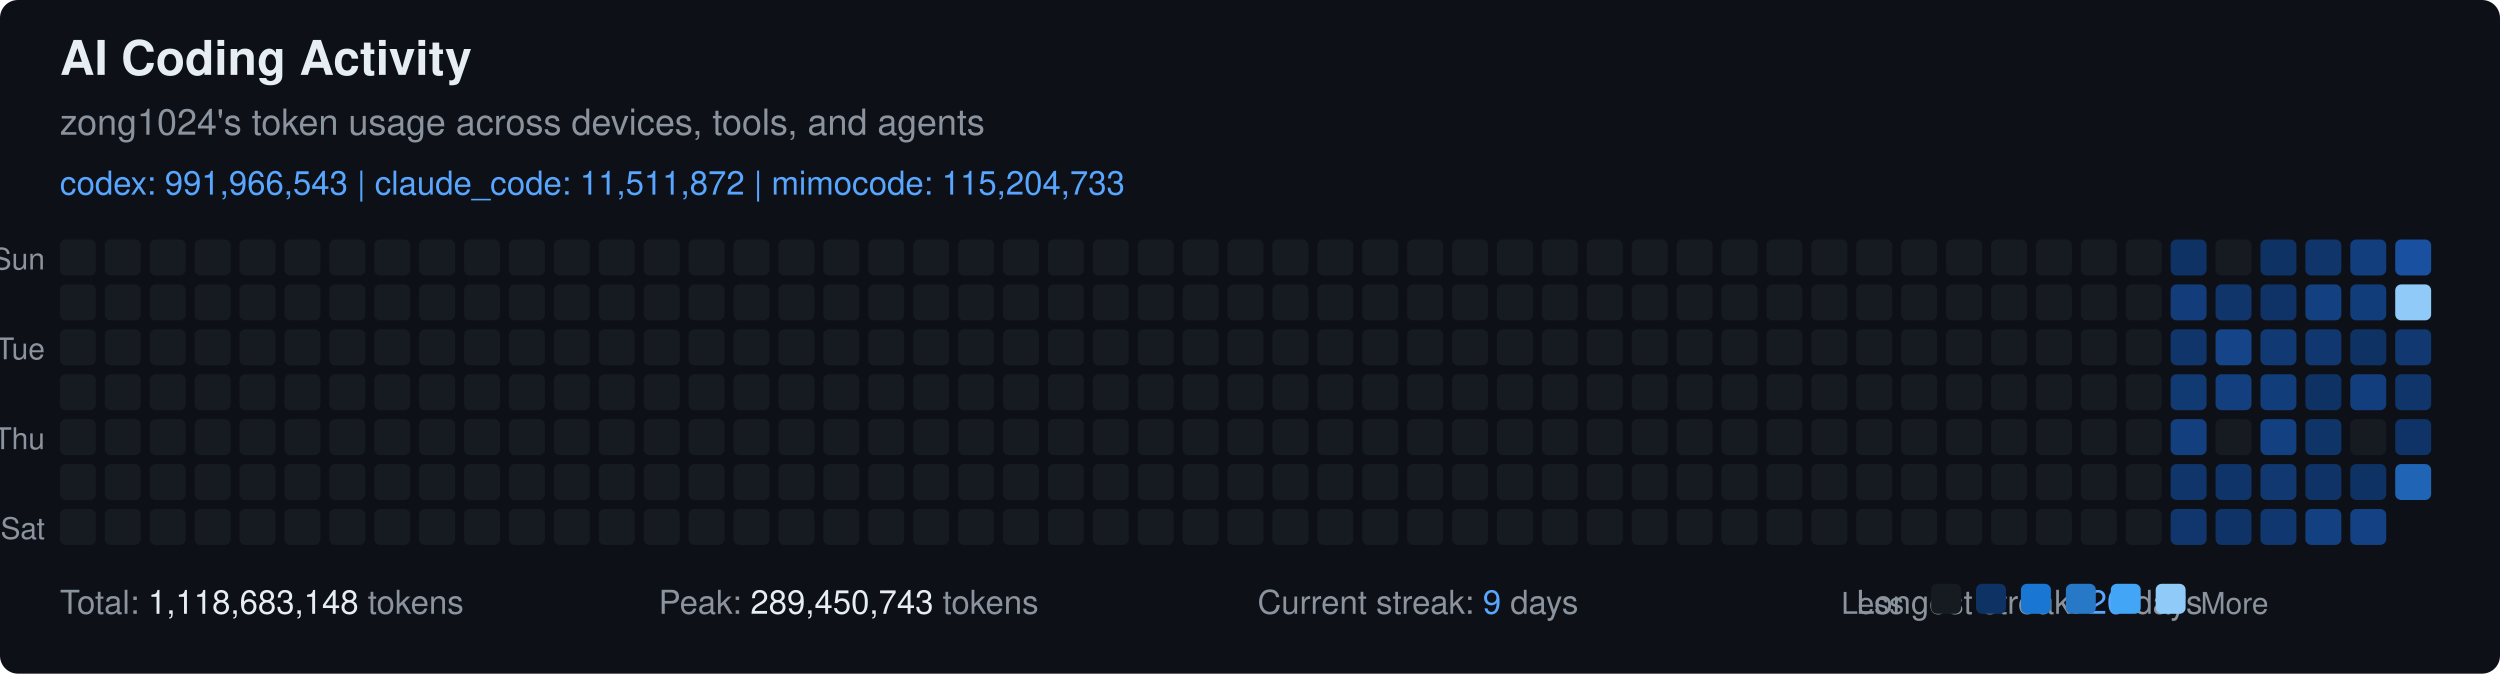
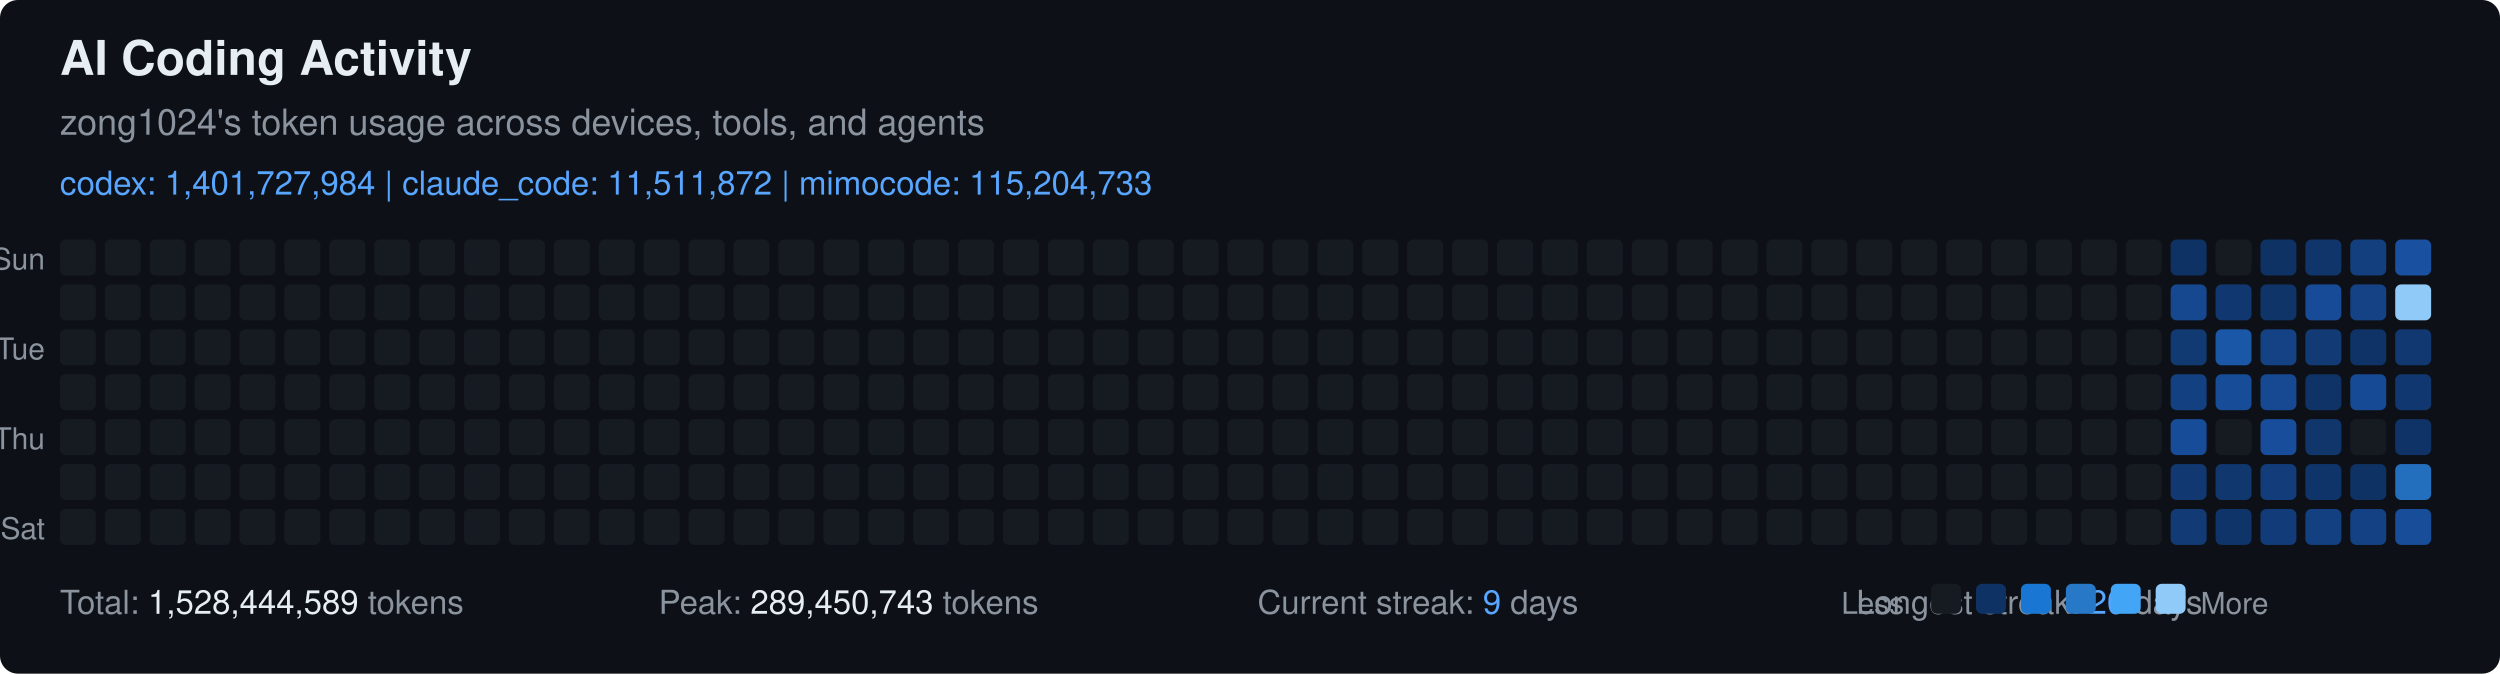
<svg xmlns="http://www.w3.org/2000/svg" width="835" height="225" viewBox="0 0 835 225" font-family="-apple-system, BlinkMacSystemFont, 'Segoe UI', Helvetica, Arial, sans-serif">
  <rect width="835" height="225" fill="#0d1117" rx="6" ry="6" />
  <text x="20" y="25" fill="#e6edf3" font-size="16" font-weight="600">
    AI Coding Activity
  </text>
  <text x="20" y="45" fill="#8b949e" font-size="12">
    zong1024's token usage across devices, tools, and agents
  </text>
  <text x="20" y="65" fill="#58a6ff" font-size="11">
-     codex: 991,966,543 | claude_code: 11,511,872 | mimocode: 115,204,733
+     codex: 1,401,727,984 | claude_code: 11,511,872 | mimocode: 115,204,733
  </text>
  <text x="15" y="90" fill="#8b949e" font-size="10" text-anchor="end">Sun</text>
  <text x="15" y="120" fill="#8b949e" font-size="10" text-anchor="end">Tue</text>
  <text x="15" y="150" fill="#8b949e" font-size="10" text-anchor="end">Thu</text>
  <text x="15" y="180" fill="#8b949e" font-size="10" text-anchor="end">Sat</text>
  <rect x="20" y="80" width="12" height="12" fill="#161b22" rx="2" ry="2" />
  <rect x="20" y="95" width="12" height="12" fill="#161b22" rx="2" ry="2" />
  <rect x="20" y="110" width="12" height="12" fill="#161b22" rx="2" ry="2" />
  <rect x="20" y="125" width="12" height="12" fill="#161b22" rx="2" ry="2" />
  <rect x="20" y="140" width="12" height="12" fill="#161b22" rx="2" ry="2" />
  <rect x="20" y="155" width="12" height="12" fill="#161b22" rx="2" ry="2" />
  <rect x="20" y="170" width="12" height="12" fill="#161b22" rx="2" ry="2" />
  <rect x="35" y="80" width="12" height="12" fill="#161b22" rx="2" ry="2" />
  <rect x="35" y="95" width="12" height="12" fill="#161b22" rx="2" ry="2" />
  <rect x="35" y="110" width="12" height="12" fill="#161b22" rx="2" ry="2" />
  <rect x="35" y="125" width="12" height="12" fill="#161b22" rx="2" ry="2" />
  <rect x="35" y="140" width="12" height="12" fill="#161b22" rx="2" ry="2" />
  <rect x="35" y="155" width="12" height="12" fill="#161b22" rx="2" ry="2" />
  <rect x="35" y="170" width="12" height="12" fill="#161b22" rx="2" ry="2" />
  <rect x="50" y="80" width="12" height="12" fill="#161b22" rx="2" ry="2" />
  <rect x="50" y="95" width="12" height="12" fill="#161b22" rx="2" ry="2" />
  <rect x="50" y="110" width="12" height="12" fill="#161b22" rx="2" ry="2" />
  <rect x="50" y="125" width="12" height="12" fill="#161b22" rx="2" ry="2" />
  <rect x="50" y="140" width="12" height="12" fill="#161b22" rx="2" ry="2" />
  <rect x="50" y="155" width="12" height="12" fill="#161b22" rx="2" ry="2" />
  <rect x="50" y="170" width="12" height="12" fill="#161b22" rx="2" ry="2" />
  <rect x="65" y="80" width="12" height="12" fill="#161b22" rx="2" ry="2" />
  <rect x="65" y="95" width="12" height="12" fill="#161b22" rx="2" ry="2" />
  <rect x="65" y="110" width="12" height="12" fill="#161b22" rx="2" ry="2" />
  <rect x="65" y="125" width="12" height="12" fill="#161b22" rx="2" ry="2" />
  <rect x="65" y="140" width="12" height="12" fill="#161b22" rx="2" ry="2" />
  <rect x="65" y="155" width="12" height="12" fill="#161b22" rx="2" ry="2" />
  <rect x="65" y="170" width="12" height="12" fill="#161b22" rx="2" ry="2" />
  <rect x="80" y="80" width="12" height="12" fill="#161b22" rx="2" ry="2" />
  <rect x="80" y="95" width="12" height="12" fill="#161b22" rx="2" ry="2" />
  <rect x="80" y="110" width="12" height="12" fill="#161b22" rx="2" ry="2" />
  <rect x="80" y="125" width="12" height="12" fill="#161b22" rx="2" ry="2" />
  <rect x="80" y="140" width="12" height="12" fill="#161b22" rx="2" ry="2" />
  <rect x="80" y="155" width="12" height="12" fill="#161b22" rx="2" ry="2" />
  <rect x="80" y="170" width="12" height="12" fill="#161b22" rx="2" ry="2" />
  <rect x="95" y="80" width="12" height="12" fill="#161b22" rx="2" ry="2" />
  <rect x="95" y="95" width="12" height="12" fill="#161b22" rx="2" ry="2" />
  <rect x="95" y="110" width="12" height="12" fill="#161b22" rx="2" ry="2" />
  <rect x="95" y="125" width="12" height="12" fill="#161b22" rx="2" ry="2" />
  <rect x="95" y="140" width="12" height="12" fill="#161b22" rx="2" ry="2" />
  <rect x="95" y="155" width="12" height="12" fill="#161b22" rx="2" ry="2" />
  <rect x="95" y="170" width="12" height="12" fill="#161b22" rx="2" ry="2" />
  <rect x="110" y="80" width="12" height="12" fill="#161b22" rx="2" ry="2" />
  <rect x="110" y="95" width="12" height="12" fill="#161b22" rx="2" ry="2" />
  <rect x="110" y="110" width="12" height="12" fill="#161b22" rx="2" ry="2" />
  <rect x="110" y="125" width="12" height="12" fill="#161b22" rx="2" ry="2" />
  <rect x="110" y="140" width="12" height="12" fill="#161b22" rx="2" ry="2" />
  <rect x="110" y="155" width="12" height="12" fill="#161b22" rx="2" ry="2" />
  <rect x="110" y="170" width="12" height="12" fill="#161b22" rx="2" ry="2" />
  <rect x="125" y="80" width="12" height="12" fill="#161b22" rx="2" ry="2" />
  <rect x="125" y="95" width="12" height="12" fill="#161b22" rx="2" ry="2" />
  <rect x="125" y="110" width="12" height="12" fill="#161b22" rx="2" ry="2" />
  <rect x="125" y="125" width="12" height="12" fill="#161b22" rx="2" ry="2" />
  <rect x="125" y="140" width="12" height="12" fill="#161b22" rx="2" ry="2" />
  <rect x="125" y="155" width="12" height="12" fill="#161b22" rx="2" ry="2" />
  <rect x="125" y="170" width="12" height="12" fill="#161b22" rx="2" ry="2" />
  <rect x="140" y="80" width="12" height="12" fill="#161b22" rx="2" ry="2" />
  <rect x="140" y="95" width="12" height="12" fill="#161b22" rx="2" ry="2" />
  <rect x="140" y="110" width="12" height="12" fill="#161b22" rx="2" ry="2" />
  <rect x="140" y="125" width="12" height="12" fill="#161b22" rx="2" ry="2" />
  <rect x="140" y="140" width="12" height="12" fill="#161b22" rx="2" ry="2" />
  <rect x="140" y="155" width="12" height="12" fill="#161b22" rx="2" ry="2" />
  <rect x="140" y="170" width="12" height="12" fill="#161b22" rx="2" ry="2" />
  <rect x="155" y="80" width="12" height="12" fill="#161b22" rx="2" ry="2" />
  <rect x="155" y="95" width="12" height="12" fill="#161b22" rx="2" ry="2" />
  <rect x="155" y="110" width="12" height="12" fill="#161b22" rx="2" ry="2" />
  <rect x="155" y="125" width="12" height="12" fill="#161b22" rx="2" ry="2" />
  <rect x="155" y="140" width="12" height="12" fill="#161b22" rx="2" ry="2" />
  <rect x="155" y="155" width="12" height="12" fill="#161b22" rx="2" ry="2" />
  <rect x="155" y="170" width="12" height="12" fill="#161b22" rx="2" ry="2" />
  <rect x="170" y="80" width="12" height="12" fill="#161b22" rx="2" ry="2" />
  <rect x="170" y="95" width="12" height="12" fill="#161b22" rx="2" ry="2" />
  <rect x="170" y="110" width="12" height="12" fill="#161b22" rx="2" ry="2" />
  <rect x="170" y="125" width="12" height="12" fill="#161b22" rx="2" ry="2" />
  <rect x="170" y="140" width="12" height="12" fill="#161b22" rx="2" ry="2" />
  <rect x="170" y="155" width="12" height="12" fill="#161b22" rx="2" ry="2" />
  <rect x="170" y="170" width="12" height="12" fill="#161b22" rx="2" ry="2" />
  <rect x="185" y="80" width="12" height="12" fill="#161b22" rx="2" ry="2" />
  <rect x="185" y="95" width="12" height="12" fill="#161b22" rx="2" ry="2" />
  <rect x="185" y="110" width="12" height="12" fill="#161b22" rx="2" ry="2" />
  <rect x="185" y="125" width="12" height="12" fill="#161b22" rx="2" ry="2" />
  <rect x="185" y="140" width="12" height="12" fill="#161b22" rx="2" ry="2" />
  <rect x="185" y="155" width="12" height="12" fill="#161b22" rx="2" ry="2" />
  <rect x="185" y="170" width="12" height="12" fill="#161b22" rx="2" ry="2" />
  <rect x="200" y="80" width="12" height="12" fill="#161b22" rx="2" ry="2" />
  <rect x="200" y="95" width="12" height="12" fill="#161b22" rx="2" ry="2" />
  <rect x="200" y="110" width="12" height="12" fill="#161b22" rx="2" ry="2" />
  <rect x="200" y="125" width="12" height="12" fill="#161b22" rx="2" ry="2" />
  <rect x="200" y="140" width="12" height="12" fill="#161b22" rx="2" ry="2" />
  <rect x="200" y="155" width="12" height="12" fill="#161b22" rx="2" ry="2" />
  <rect x="200" y="170" width="12" height="12" fill="#161b22" rx="2" ry="2" />
  <rect x="215" y="80" width="12" height="12" fill="#161b22" rx="2" ry="2" />
  <rect x="215" y="95" width="12" height="12" fill="#161b22" rx="2" ry="2" />
  <rect x="215" y="110" width="12" height="12" fill="#161b22" rx="2" ry="2" />
  <rect x="215" y="125" width="12" height="12" fill="#161b22" rx="2" ry="2" />
  <rect x="215" y="140" width="12" height="12" fill="#161b22" rx="2" ry="2" />
  <rect x="215" y="155" width="12" height="12" fill="#161b22" rx="2" ry="2" />
  <rect x="215" y="170" width="12" height="12" fill="#161b22" rx="2" ry="2" />
  <rect x="230" y="80" width="12" height="12" fill="#161b22" rx="2" ry="2" />
  <rect x="230" y="95" width="12" height="12" fill="#161b22" rx="2" ry="2" />
  <rect x="230" y="110" width="12" height="12" fill="#161b22" rx="2" ry="2" />
  <rect x="230" y="125" width="12" height="12" fill="#161b22" rx="2" ry="2" />
  <rect x="230" y="140" width="12" height="12" fill="#161b22" rx="2" ry="2" />
  <rect x="230" y="155" width="12" height="12" fill="#161b22" rx="2" ry="2" />
  <rect x="230" y="170" width="12" height="12" fill="#161b22" rx="2" ry="2" />
  <rect x="245" y="80" width="12" height="12" fill="#161b22" rx="2" ry="2" />
  <rect x="245" y="95" width="12" height="12" fill="#161b22" rx="2" ry="2" />
  <rect x="245" y="110" width="12" height="12" fill="#161b22" rx="2" ry="2" />
  <rect x="245" y="125" width="12" height="12" fill="#161b22" rx="2" ry="2" />
  <rect x="245" y="140" width="12" height="12" fill="#161b22" rx="2" ry="2" />
  <rect x="245" y="155" width="12" height="12" fill="#161b22" rx="2" ry="2" />
  <rect x="245" y="170" width="12" height="12" fill="#161b22" rx="2" ry="2" />
  <rect x="260" y="80" width="12" height="12" fill="#161b22" rx="2" ry="2" />
  <rect x="260" y="95" width="12" height="12" fill="#161b22" rx="2" ry="2" />
  <rect x="260" y="110" width="12" height="12" fill="#161b22" rx="2" ry="2" />
  <rect x="260" y="125" width="12" height="12" fill="#161b22" rx="2" ry="2" />
  <rect x="260" y="140" width="12" height="12" fill="#161b22" rx="2" ry="2" />
  <rect x="260" y="155" width="12" height="12" fill="#161b22" rx="2" ry="2" />
  <rect x="260" y="170" width="12" height="12" fill="#161b22" rx="2" ry="2" />
  <rect x="275" y="80" width="12" height="12" fill="#161b22" rx="2" ry="2" />
  <rect x="275" y="95" width="12" height="12" fill="#161b22" rx="2" ry="2" />
  <rect x="275" y="110" width="12" height="12" fill="#161b22" rx="2" ry="2" />
  <rect x="275" y="125" width="12" height="12" fill="#161b22" rx="2" ry="2" />
  <rect x="275" y="140" width="12" height="12" fill="#161b22" rx="2" ry="2" />
  <rect x="275" y="155" width="12" height="12" fill="#161b22" rx="2" ry="2" />
  <rect x="275" y="170" width="12" height="12" fill="#161b22" rx="2" ry="2" />
  <rect x="290" y="80" width="12" height="12" fill="#161b22" rx="2" ry="2" />
  <rect x="290" y="95" width="12" height="12" fill="#161b22" rx="2" ry="2" />
  <rect x="290" y="110" width="12" height="12" fill="#161b22" rx="2" ry="2" />
  <rect x="290" y="125" width="12" height="12" fill="#161b22" rx="2" ry="2" />
  <rect x="290" y="140" width="12" height="12" fill="#161b22" rx="2" ry="2" />
  <rect x="290" y="155" width="12" height="12" fill="#161b22" rx="2" ry="2" />
  <rect x="290" y="170" width="12" height="12" fill="#161b22" rx="2" ry="2" />
  <rect x="305" y="80" width="12" height="12" fill="#161b22" rx="2" ry="2" />
  <rect x="305" y="95" width="12" height="12" fill="#161b22" rx="2" ry="2" />
  <rect x="305" y="110" width="12" height="12" fill="#161b22" rx="2" ry="2" />
  <rect x="305" y="125" width="12" height="12" fill="#161b22" rx="2" ry="2" />
  <rect x="305" y="140" width="12" height="12" fill="#161b22" rx="2" ry="2" />
  <rect x="305" y="155" width="12" height="12" fill="#161b22" rx="2" ry="2" />
  <rect x="305" y="170" width="12" height="12" fill="#161b22" rx="2" ry="2" />
  <rect x="320" y="80" width="12" height="12" fill="#161b22" rx="2" ry="2" />
  <rect x="320" y="95" width="12" height="12" fill="#161b22" rx="2" ry="2" />
  <rect x="320" y="110" width="12" height="12" fill="#161b22" rx="2" ry="2" />
  <rect x="320" y="125" width="12" height="12" fill="#161b22" rx="2" ry="2" />
  <rect x="320" y="140" width="12" height="12" fill="#161b22" rx="2" ry="2" />
  <rect x="320" y="155" width="12" height="12" fill="#161b22" rx="2" ry="2" />
  <rect x="320" y="170" width="12" height="12" fill="#161b22" rx="2" ry="2" />
  <rect x="335" y="80" width="12" height="12" fill="#161b22" rx="2" ry="2" />
  <rect x="335" y="95" width="12" height="12" fill="#161b22" rx="2" ry="2" />
  <rect x="335" y="110" width="12" height="12" fill="#161b22" rx="2" ry="2" />
  <rect x="335" y="125" width="12" height="12" fill="#161b22" rx="2" ry="2" />
  <rect x="335" y="140" width="12" height="12" fill="#161b22" rx="2" ry="2" />
  <rect x="335" y="155" width="12" height="12" fill="#161b22" rx="2" ry="2" />
  <rect x="335" y="170" width="12" height="12" fill="#161b22" rx="2" ry="2" />
  <rect x="350" y="80" width="12" height="12" fill="#161b22" rx="2" ry="2" />
  <rect x="350" y="95" width="12" height="12" fill="#161b22" rx="2" ry="2" />
  <rect x="350" y="110" width="12" height="12" fill="#161b22" rx="2" ry="2" />
  <rect x="350" y="125" width="12" height="12" fill="#161b22" rx="2" ry="2" />
  <rect x="350" y="140" width="12" height="12" fill="#161b22" rx="2" ry="2" />
  <rect x="350" y="155" width="12" height="12" fill="#161b22" rx="2" ry="2" />
  <rect x="350" y="170" width="12" height="12" fill="#161b22" rx="2" ry="2" />
  <rect x="365" y="80" width="12" height="12" fill="#161b22" rx="2" ry="2" />
  <rect x="365" y="95" width="12" height="12" fill="#161b22" rx="2" ry="2" />
  <rect x="365" y="110" width="12" height="12" fill="#161b22" rx="2" ry="2" />
  <rect x="365" y="125" width="12" height="12" fill="#161b22" rx="2" ry="2" />
  <rect x="365" y="140" width="12" height="12" fill="#161b22" rx="2" ry="2" />
  <rect x="365" y="155" width="12" height="12" fill="#161b22" rx="2" ry="2" />
  <rect x="365" y="170" width="12" height="12" fill="#161b22" rx="2" ry="2" />
  <rect x="380" y="80" width="12" height="12" fill="#161b22" rx="2" ry="2" />
  <rect x="380" y="95" width="12" height="12" fill="#161b22" rx="2" ry="2" />
  <rect x="380" y="110" width="12" height="12" fill="#161b22" rx="2" ry="2" />
  <rect x="380" y="125" width="12" height="12" fill="#161b22" rx="2" ry="2" />
  <rect x="380" y="140" width="12" height="12" fill="#161b22" rx="2" ry="2" />
  <rect x="380" y="155" width="12" height="12" fill="#161b22" rx="2" ry="2" />
  <rect x="380" y="170" width="12" height="12" fill="#161b22" rx="2" ry="2" />
  <rect x="395" y="80" width="12" height="12" fill="#161b22" rx="2" ry="2" />
  <rect x="395" y="95" width="12" height="12" fill="#161b22" rx="2" ry="2" />
  <rect x="395" y="110" width="12" height="12" fill="#161b22" rx="2" ry="2" />
  <rect x="395" y="125" width="12" height="12" fill="#161b22" rx="2" ry="2" />
  <rect x="395" y="140" width="12" height="12" fill="#161b22" rx="2" ry="2" />
  <rect x="395" y="155" width="12" height="12" fill="#161b22" rx="2" ry="2" />
  <rect x="395" y="170" width="12" height="12" fill="#161b22" rx="2" ry="2" />
  <rect x="410" y="80" width="12" height="12" fill="#161b22" rx="2" ry="2" />
  <rect x="410" y="95" width="12" height="12" fill="#161b22" rx="2" ry="2" />
  <rect x="410" y="110" width="12" height="12" fill="#161b22" rx="2" ry="2" />
  <rect x="410" y="125" width="12" height="12" fill="#161b22" rx="2" ry="2" />
  <rect x="410" y="140" width="12" height="12" fill="#161b22" rx="2" ry="2" />
  <rect x="410" y="155" width="12" height="12" fill="#161b22" rx="2" ry="2" />
  <rect x="410" y="170" width="12" height="12" fill="#161b22" rx="2" ry="2" />
  <rect x="425" y="80" width="12" height="12" fill="#161b22" rx="2" ry="2" />
  <rect x="425" y="95" width="12" height="12" fill="#161b22" rx="2" ry="2" />
  <rect x="425" y="110" width="12" height="12" fill="#161b22" rx="2" ry="2" />
  <rect x="425" y="125" width="12" height="12" fill="#161b22" rx="2" ry="2" />
  <rect x="425" y="140" width="12" height="12" fill="#161b22" rx="2" ry="2" />
  <rect x="425" y="155" width="12" height="12" fill="#161b22" rx="2" ry="2" />
  <rect x="425" y="170" width="12" height="12" fill="#161b22" rx="2" ry="2" />
  <rect x="440" y="80" width="12" height="12" fill="#161b22" rx="2" ry="2" />
  <rect x="440" y="95" width="12" height="12" fill="#161b22" rx="2" ry="2" />
  <rect x="440" y="110" width="12" height="12" fill="#161b22" rx="2" ry="2" />
  <rect x="440" y="125" width="12" height="12" fill="#161b22" rx="2" ry="2" />
  <rect x="440" y="140" width="12" height="12" fill="#161b22" rx="2" ry="2" />
  <rect x="440" y="155" width="12" height="12" fill="#161b22" rx="2" ry="2" />
  <rect x="440" y="170" width="12" height="12" fill="#161b22" rx="2" ry="2" />
  <rect x="455" y="80" width="12" height="12" fill="#161b22" rx="2" ry="2" />
  <rect x="455" y="95" width="12" height="12" fill="#161b22" rx="2" ry="2" />
  <rect x="455" y="110" width="12" height="12" fill="#161b22" rx="2" ry="2" />
  <rect x="455" y="125" width="12" height="12" fill="#161b22" rx="2" ry="2" />
  <rect x="455" y="140" width="12" height="12" fill="#161b22" rx="2" ry="2" />
  <rect x="455" y="155" width="12" height="12" fill="#161b22" rx="2" ry="2" />
  <rect x="455" y="170" width="12" height="12" fill="#161b22" rx="2" ry="2" />
  <rect x="470" y="80" width="12" height="12" fill="#161b22" rx="2" ry="2" />
  <rect x="470" y="95" width="12" height="12" fill="#161b22" rx="2" ry="2" />
  <rect x="470" y="110" width="12" height="12" fill="#161b22" rx="2" ry="2" />
  <rect x="470" y="125" width="12" height="12" fill="#161b22" rx="2" ry="2" />
  <rect x="470" y="140" width="12" height="12" fill="#161b22" rx="2" ry="2" />
  <rect x="470" y="155" width="12" height="12" fill="#161b22" rx="2" ry="2" />
  <rect x="470" y="170" width="12" height="12" fill="#161b22" rx="2" ry="2" />
  <rect x="485" y="80" width="12" height="12" fill="#161b22" rx="2" ry="2" />
  <rect x="485" y="95" width="12" height="12" fill="#161b22" rx="2" ry="2" />
  <rect x="485" y="110" width="12" height="12" fill="#161b22" rx="2" ry="2" />
  <rect x="485" y="125" width="12" height="12" fill="#161b22" rx="2" ry="2" />
  <rect x="485" y="140" width="12" height="12" fill="#161b22" rx="2" ry="2" />
  <rect x="485" y="155" width="12" height="12" fill="#161b22" rx="2" ry="2" />
  <rect x="485" y="170" width="12" height="12" fill="#161b22" rx="2" ry="2" />
  <rect x="500" y="80" width="12" height="12" fill="#161b22" rx="2" ry="2" />
  <rect x="500" y="95" width="12" height="12" fill="#161b22" rx="2" ry="2" />
  <rect x="500" y="110" width="12" height="12" fill="#161b22" rx="2" ry="2" />
  <rect x="500" y="125" width="12" height="12" fill="#161b22" rx="2" ry="2" />
  <rect x="500" y="140" width="12" height="12" fill="#161b22" rx="2" ry="2" />
  <rect x="500" y="155" width="12" height="12" fill="#161b22" rx="2" ry="2" />
  <rect x="500" y="170" width="12" height="12" fill="#161b22" rx="2" ry="2" />
  <rect x="515" y="80" width="12" height="12" fill="#161b22" rx="2" ry="2" />
  <rect x="515" y="95" width="12" height="12" fill="#161b22" rx="2" ry="2" />
  <rect x="515" y="110" width="12" height="12" fill="#161b22" rx="2" ry="2" />
  <rect x="515" y="125" width="12" height="12" fill="#161b22" rx="2" ry="2" />
  <rect x="515" y="140" width="12" height="12" fill="#161b22" rx="2" ry="2" />
  <rect x="515" y="155" width="12" height="12" fill="#161b22" rx="2" ry="2" />
  <rect x="515" y="170" width="12" height="12" fill="#161b22" rx="2" ry="2" />
  <rect x="530" y="80" width="12" height="12" fill="#161b22" rx="2" ry="2" />
  <rect x="530" y="95" width="12" height="12" fill="#161b22" rx="2" ry="2" />
  <rect x="530" y="110" width="12" height="12" fill="#161b22" rx="2" ry="2" />
  <rect x="530" y="125" width="12" height="12" fill="#161b22" rx="2" ry="2" />
  <rect x="530" y="140" width="12" height="12" fill="#161b22" rx="2" ry="2" />
  <rect x="530" y="155" width="12" height="12" fill="#161b22" rx="2" ry="2" />
  <rect x="530" y="170" width="12" height="12" fill="#161b22" rx="2" ry="2" />
  <rect x="545" y="80" width="12" height="12" fill="#161b22" rx="2" ry="2" />
  <rect x="545" y="95" width="12" height="12" fill="#161b22" rx="2" ry="2" />
  <rect x="545" y="110" width="12" height="12" fill="#161b22" rx="2" ry="2" />
  <rect x="545" y="125" width="12" height="12" fill="#161b22" rx="2" ry="2" />
  <rect x="545" y="140" width="12" height="12" fill="#161b22" rx="2" ry="2" />
  <rect x="545" y="155" width="12" height="12" fill="#161b22" rx="2" ry="2" />
  <rect x="545" y="170" width="12" height="12" fill="#161b22" rx="2" ry="2" />
  <rect x="560" y="80" width="12" height="12" fill="#161b22" rx="2" ry="2" />
  <rect x="560" y="95" width="12" height="12" fill="#161b22" rx="2" ry="2" />
  <rect x="560" y="110" width="12" height="12" fill="#161b22" rx="2" ry="2" />
  <rect x="560" y="125" width="12" height="12" fill="#161b22" rx="2" ry="2" />
  <rect x="560" y="140" width="12" height="12" fill="#161b22" rx="2" ry="2" />
  <rect x="560" y="155" width="12" height="12" fill="#161b22" rx="2" ry="2" />
  <rect x="560" y="170" width="12" height="12" fill="#161b22" rx="2" ry="2" />
  <rect x="575" y="80" width="12" height="12" fill="#161b22" rx="2" ry="2" />
  <rect x="575" y="95" width="12" height="12" fill="#161b22" rx="2" ry="2" />
  <rect x="575" y="110" width="12" height="12" fill="#161b22" rx="2" ry="2" />
  <rect x="575" y="125" width="12" height="12" fill="#161b22" rx="2" ry="2" />
  <rect x="575" y="140" width="12" height="12" fill="#161b22" rx="2" ry="2" />
  <rect x="575" y="155" width="12" height="12" fill="#161b22" rx="2" ry="2" />
  <rect x="575" y="170" width="12" height="12" fill="#161b22" rx="2" ry="2" />
  <rect x="590" y="80" width="12" height="12" fill="#161b22" rx="2" ry="2" />
  <rect x="590" y="95" width="12" height="12" fill="#161b22" rx="2" ry="2" />
  <rect x="590" y="110" width="12" height="12" fill="#161b22" rx="2" ry="2" />
  <rect x="590" y="125" width="12" height="12" fill="#161b22" rx="2" ry="2" />
  <rect x="590" y="140" width="12" height="12" fill="#161b22" rx="2" ry="2" />
  <rect x="590" y="155" width="12" height="12" fill="#161b22" rx="2" ry="2" />
  <rect x="590" y="170" width="12" height="12" fill="#161b22" rx="2" ry="2" />
  <rect x="605" y="80" width="12" height="12" fill="#161b22" rx="2" ry="2" />
  <rect x="605" y="95" width="12" height="12" fill="#161b22" rx="2" ry="2" />
  <rect x="605" y="110" width="12" height="12" fill="#161b22" rx="2" ry="2" />
  <rect x="605" y="125" width="12" height="12" fill="#161b22" rx="2" ry="2" />
  <rect x="605" y="140" width="12" height="12" fill="#161b22" rx="2" ry="2" />
  <rect x="605" y="155" width="12" height="12" fill="#161b22" rx="2" ry="2" />
  <rect x="605" y="170" width="12" height="12" fill="#161b22" rx="2" ry="2" />
  <rect x="620" y="80" width="12" height="12" fill="#161b22" rx="2" ry="2" />
  <rect x="620" y="95" width="12" height="12" fill="#161b22" rx="2" ry="2" />
  <rect x="620" y="110" width="12" height="12" fill="#161b22" rx="2" ry="2" />
  <rect x="620" y="125" width="12" height="12" fill="#161b22" rx="2" ry="2" />
  <rect x="620" y="140" width="12" height="12" fill="#161b22" rx="2" ry="2" />
  <rect x="620" y="155" width="12" height="12" fill="#161b22" rx="2" ry="2" />
  <rect x="620" y="170" width="12" height="12" fill="#161b22" rx="2" ry="2" />
  <rect x="635" y="80" width="12" height="12" fill="#161b22" rx="2" ry="2" />
  <rect x="635" y="95" width="12" height="12" fill="#161b22" rx="2" ry="2" />
  <rect x="635" y="110" width="12" height="12" fill="#161b22" rx="2" ry="2" />
  <rect x="635" y="125" width="12" height="12" fill="#161b22" rx="2" ry="2" />
  <rect x="635" y="140" width="12" height="12" fill="#161b22" rx="2" ry="2" />
  <rect x="635" y="155" width="12" height="12" fill="#161b22" rx="2" ry="2" />
  <rect x="635" y="170" width="12" height="12" fill="#161b22" rx="2" ry="2" />
  <rect x="650" y="80" width="12" height="12" fill="#161b22" rx="2" ry="2" />
  <rect x="650" y="95" width="12" height="12" fill="#161b22" rx="2" ry="2" />
  <rect x="650" y="110" width="12" height="12" fill="#161b22" rx="2" ry="2" />
  <rect x="650" y="125" width="12" height="12" fill="#161b22" rx="2" ry="2" />
  <rect x="650" y="140" width="12" height="12" fill="#161b22" rx="2" ry="2" />
  <rect x="650" y="155" width="12" height="12" fill="#161b22" rx="2" ry="2" />
  <rect x="650" y="170" width="12" height="12" fill="#161b22" rx="2" ry="2" />
  <rect x="665" y="80" width="12" height="12" fill="#161b22" rx="2" ry="2" />
  <rect x="665" y="95" width="12" height="12" fill="#161b22" rx="2" ry="2" />
  <rect x="665" y="110" width="12" height="12" fill="#161b22" rx="2" ry="2" />
  <rect x="665" y="125" width="12" height="12" fill="#161b22" rx="2" ry="2" />
  <rect x="665" y="140" width="12" height="12" fill="#161b22" rx="2" ry="2" />
  <rect x="665" y="155" width="12" height="12" fill="#161b22" rx="2" ry="2" />
  <rect x="665" y="170" width="12" height="12" fill="#161b22" rx="2" ry="2" />
  <rect x="680" y="80" width="12" height="12" fill="#161b22" rx="2" ry="2" />
  <rect x="680" y="95" width="12" height="12" fill="#161b22" rx="2" ry="2" />
  <rect x="680" y="110" width="12" height="12" fill="#161b22" rx="2" ry="2" />
  <rect x="680" y="125" width="12" height="12" fill="#161b22" rx="2" ry="2" />
  <rect x="680" y="140" width="12" height="12" fill="#161b22" rx="2" ry="2" />
  <rect x="680" y="155" width="12" height="12" fill="#161b22" rx="2" ry="2" />
  <rect x="680" y="170" width="12" height="12" fill="#161b22" rx="2" ry="2" />
  <rect x="695" y="80" width="12" height="12" fill="#161b22" rx="2" ry="2" />
  <rect x="695" y="95" width="12" height="12" fill="#161b22" rx="2" ry="2" />
  <rect x="695" y="110" width="12" height="12" fill="#161b22" rx="2" ry="2" />
  <rect x="695" y="125" width="12" height="12" fill="#161b22" rx="2" ry="2" />
  <rect x="695" y="140" width="12" height="12" fill="#161b22" rx="2" ry="2" />
  <rect x="695" y="155" width="12" height="12" fill="#161b22" rx="2" ry="2" />
  <rect x="695" y="170" width="12" height="12" fill="#161b22" rx="2" ry="2" />
  <rect x="710" y="80" width="12" height="12" fill="#161b22" rx="2" ry="2" />
  <rect x="710" y="95" width="12" height="12" fill="#161b22" rx="2" ry="2" />
  <rect x="710" y="110" width="12" height="12" fill="#161b22" rx="2" ry="2" />
  <rect x="710" y="125" width="12" height="12" fill="#161b22" rx="2" ry="2" />
  <rect x="710" y="140" width="12" height="12" fill="#161b22" rx="2" ry="2" />
  <rect x="710" y="155" width="12" height="12" fill="#161b22" rx="2" ry="2" />
  <rect x="710" y="170" width="12" height="12" fill="#161b22" rx="2" ry="2" />
  <rect x="725" y="80" width="12" height="12" fill="#0f3264" rx="2" ry="2" />
-   <rect x="725" y="95" width="12" height="12" fill="#123d7a" rx="2" ry="2" />
-   <rect x="725" y="110" width="12" height="12" fill="#10356b" rx="2" ry="2" />
-   <rect x="725" y="125" width="12" height="12" fill="#113972" rx="2" ry="2" />
-   <rect x="725" y="140" width="12" height="12" fill="#133f7f" rx="2" ry="2" />
-   <rect x="725" y="155" width="12" height="12" fill="#10356b" rx="2" ry="2" />
-   <rect x="725" y="170" width="12" height="12" fill="#10366d" rx="2" ry="2" />
+   <rect x="725" y="95" width="12" height="12" fill="#164890" rx="2" ry="2" />
+   <rect x="725" y="110" width="12" height="12" fill="#113972" rx="2" ry="2" />
+   <rect x="725" y="125" width="12" height="12" fill="#134081" rx="2" ry="2" />
+   <rect x="725" y="140" width="12" height="12" fill="#174c99" rx="2" ry="2" />
+   <rect x="725" y="155" width="12" height="12" fill="#113871" rx="2" ry="2" />
+   <rect x="725" y="170" width="12" height="12" fill="#123b76" rx="2" ry="2" />
  <rect x="740" y="80" width="12" height="12" fill="#161b22" rx="2" ry="2" />
-   <rect x="740" y="95" width="12" height="12" fill="#10356a" rx="2" ry="2" />
-   <rect x="740" y="110" width="12" height="12" fill="#154489" rx="2" ry="2" />
-   <rect x="740" y="125" width="12" height="12" fill="#133f7f" rx="2" ry="2" />
+   <rect x="740" y="95" width="12" height="12" fill="#10376f" rx="2" ry="2" />
+   <rect x="740" y="110" width="12" height="12" fill="#1b57a7" rx="2" ry="2" />
+   <rect x="740" y="125" width="12" height="12" fill="#174c99" rx="2" ry="2" />
  <rect x="740" y="140" width="12" height="12" fill="#161b22" rx="2" ry="2" />
-   <rect x="740" y="155" width="12" height="12" fill="#0f3469" rx="2" ry="2" />
-   <rect x="740" y="170" width="12" height="12" fill="#0f3366" rx="2" ry="2" />
+   <rect x="740" y="155" width="12" height="12" fill="#10376e" rx="2" ry="2" />
+   <rect x="740" y="170" width="12" height="12" fill="#0f3469" rx="2" ry="2" />
  <rect x="755" y="80" width="12" height="12" fill="#0f3264" rx="2" ry="2" />
-   <rect x="755" y="95" width="12" height="12" fill="#0f3366" rx="2" ry="2" />
-   <rect x="755" y="110" width="12" height="12" fill="#113a74" rx="2" ry="2" />
-   <rect x="755" y="125" width="12" height="12" fill="#123d7b" rx="2" ry="2" />
-   <rect x="755" y="140" width="12" height="12" fill="#134080" rx="2" ry="2" />
-   <rect x="755" y="155" width="12" height="12" fill="#113870" rx="2" ry="2" />
-   <rect x="755" y="170" width="12" height="12" fill="#10376f" rx="2" ry="2" />
+   <rect x="755" y="95" width="12" height="12" fill="#0f3468" rx="2" ry="2" />
+   <rect x="755" y="110" width="12" height="12" fill="#144284" rx="2" ry="2" />
+   <rect x="755" y="125" width="12" height="12" fill="#164992" rx="2" ry="2" />
+   <rect x="755" y="140" width="12" height="12" fill="#184d9b" rx="2" ry="2" />
+   <rect x="755" y="155" width="12" height="12" fill="#123d7a" rx="2" ry="2" />
+   <rect x="755" y="170" width="12" height="12" fill="#123c79" rx="2" ry="2" />
  <rect x="770" y="80" width="12" height="12" fill="#10356b" rx="2" ry="2" />
-   <rect x="770" y="95" width="12" height="12" fill="#134080" rx="2" ry="2" />
-   <rect x="770" y="110" width="12" height="12" fill="#10376f" rx="2" ry="2" />
-   <rect x="770" y="125" width="12" height="12" fill="#0f3265" rx="2" ry="2" />
-   <rect x="770" y="140" width="12" height="12" fill="#0f3468" rx="2" ry="2" />
-   <rect x="770" y="155" width="12" height="12" fill="#0f3366" rx="2" ry="2" />
+   <rect x="770" y="95" width="12" height="12" fill="#174b97" rx="2" ry="2" />
+   <rect x="770" y="110" width="12" height="12" fill="#123b76" rx="2" ry="2" />
+   <rect x="770" y="125" width="12" height="12" fill="#0f3366" rx="2" ry="2" />
+   <rect x="770" y="140" width="12" height="12" fill="#10366c" rx="2" ry="2" />
+   <rect x="770" y="155" width="12" height="12" fill="#0f3469" rx="2" ry="2" />
  <rect x="770" y="170" width="12" height="12" fill="#134081" rx="2" ry="2" />
-   <rect x="785" y="80" width="12" height="12" fill="#133e7d" rx="2" ry="2" />
-   <rect x="785" y="95" width="12" height="12" fill="#123d7b" rx="2" ry="2" />
-   <rect x="785" y="110" width="12" height="12" fill="#0f3265" rx="2" ry="2" />
-   <rect x="785" y="125" width="12" height="12" fill="#133e7d" rx="2" ry="2" />
+   <rect x="785" y="80" width="12" height="12" fill="#133f7e" rx="2" ry="2" />
+   <rect x="785" y="95" width="12" height="12" fill="#144284" rx="2" ry="2" />
+   <rect x="785" y="110" width="12" height="12" fill="#0f3366" rx="2" ry="2" />
+   <rect x="785" y="125" width="12" height="12" fill="#174a95" rx="2" ry="2" />
  <rect x="785" y="140" width="12" height="12" fill="#161b22" rx="2" ry="2" />
  <rect x="785" y="155" width="12" height="12" fill="#0f3264" rx="2" ry="2" />
  <rect x="785" y="170" width="12" height="12" fill="#144183" rx="2" ry="2" />
  <rect x="800" y="80" width="12" height="12" fill="#1950a0" rx="2" ry="2" />
  <rect x="800" y="95" width="12" height="12" fill="#90caf9" rx="2" ry="2" />
  <rect x="800" y="110" width="12" height="12" fill="#113870" rx="2" ry="2" />
-   <rect x="800" y="125" width="12" height="12" fill="#10356a" rx="2" ry="2" />
+   <rect x="800" y="125" width="12" height="12" fill="#10376f" rx="2" ry="2" />
  <rect x="800" y="140" width="12" height="12" fill="#0f3366" rx="2" ry="2" />
-   <rect x="800" y="155" width="12" height="12" fill="#2065b5" rx="2" ry="2" />
+   <rect x="800" y="155" width="12" height="12" fill="#246ebe" rx="2" ry="2" />
+   <rect x="800" y="170" width="12" height="12" fill="#184d9a" rx="2" ry="2" />
  <text x="20" y="205" fill="#8b949e" font-size="11">
-     Total: <tspan fill="#e6edf3">1,118,683,148</tspan> tokens
+     Total: <tspan fill="#e6edf3">1,528,444,589</tspan> tokens
  </text>
  <text x="220" y="205" fill="#8b949e" font-size="11">
    Peak: <tspan fill="#e6edf3">289,450,743</tspan> tokens
  </text>
  <text x="420" y="205" fill="#8b949e" font-size="11">
    Current streak: <tspan fill="#58a6ff">9</tspan> days
  </text>
  <text x="620" y="205" fill="#8b949e" font-size="11">
    Longest streak: <tspan fill="#58a6ff">20</tspan> days
  </text>
  <text x="615" y="205" fill="#8b949e" font-size="10">
    Less
  </text>
  <rect x="645" y="195" width="10" height="10" fill="#161b22" rx="2" ry="2" />
  <rect x="660" y="195" width="10" height="10" fill="#0f3264" rx="2" ry="2" />
  <rect x="675" y="195" width="10" height="10" fill="#1976d2" rx="2" ry="2" />
  <rect x="690" y="195" width="10" height="10" fill="#2878c8" rx="2" ry="2" />
  <rect x="705" y="195" width="10" height="10" fill="#42a5f5" rx="2" ry="2" />
  <rect x="720" y="195" width="10" height="10" fill="#90caf9" rx="2" ry="2" />
  <text x="735" y="205" fill="#8b949e" font-size="10">
    More
  </text>
</svg>
